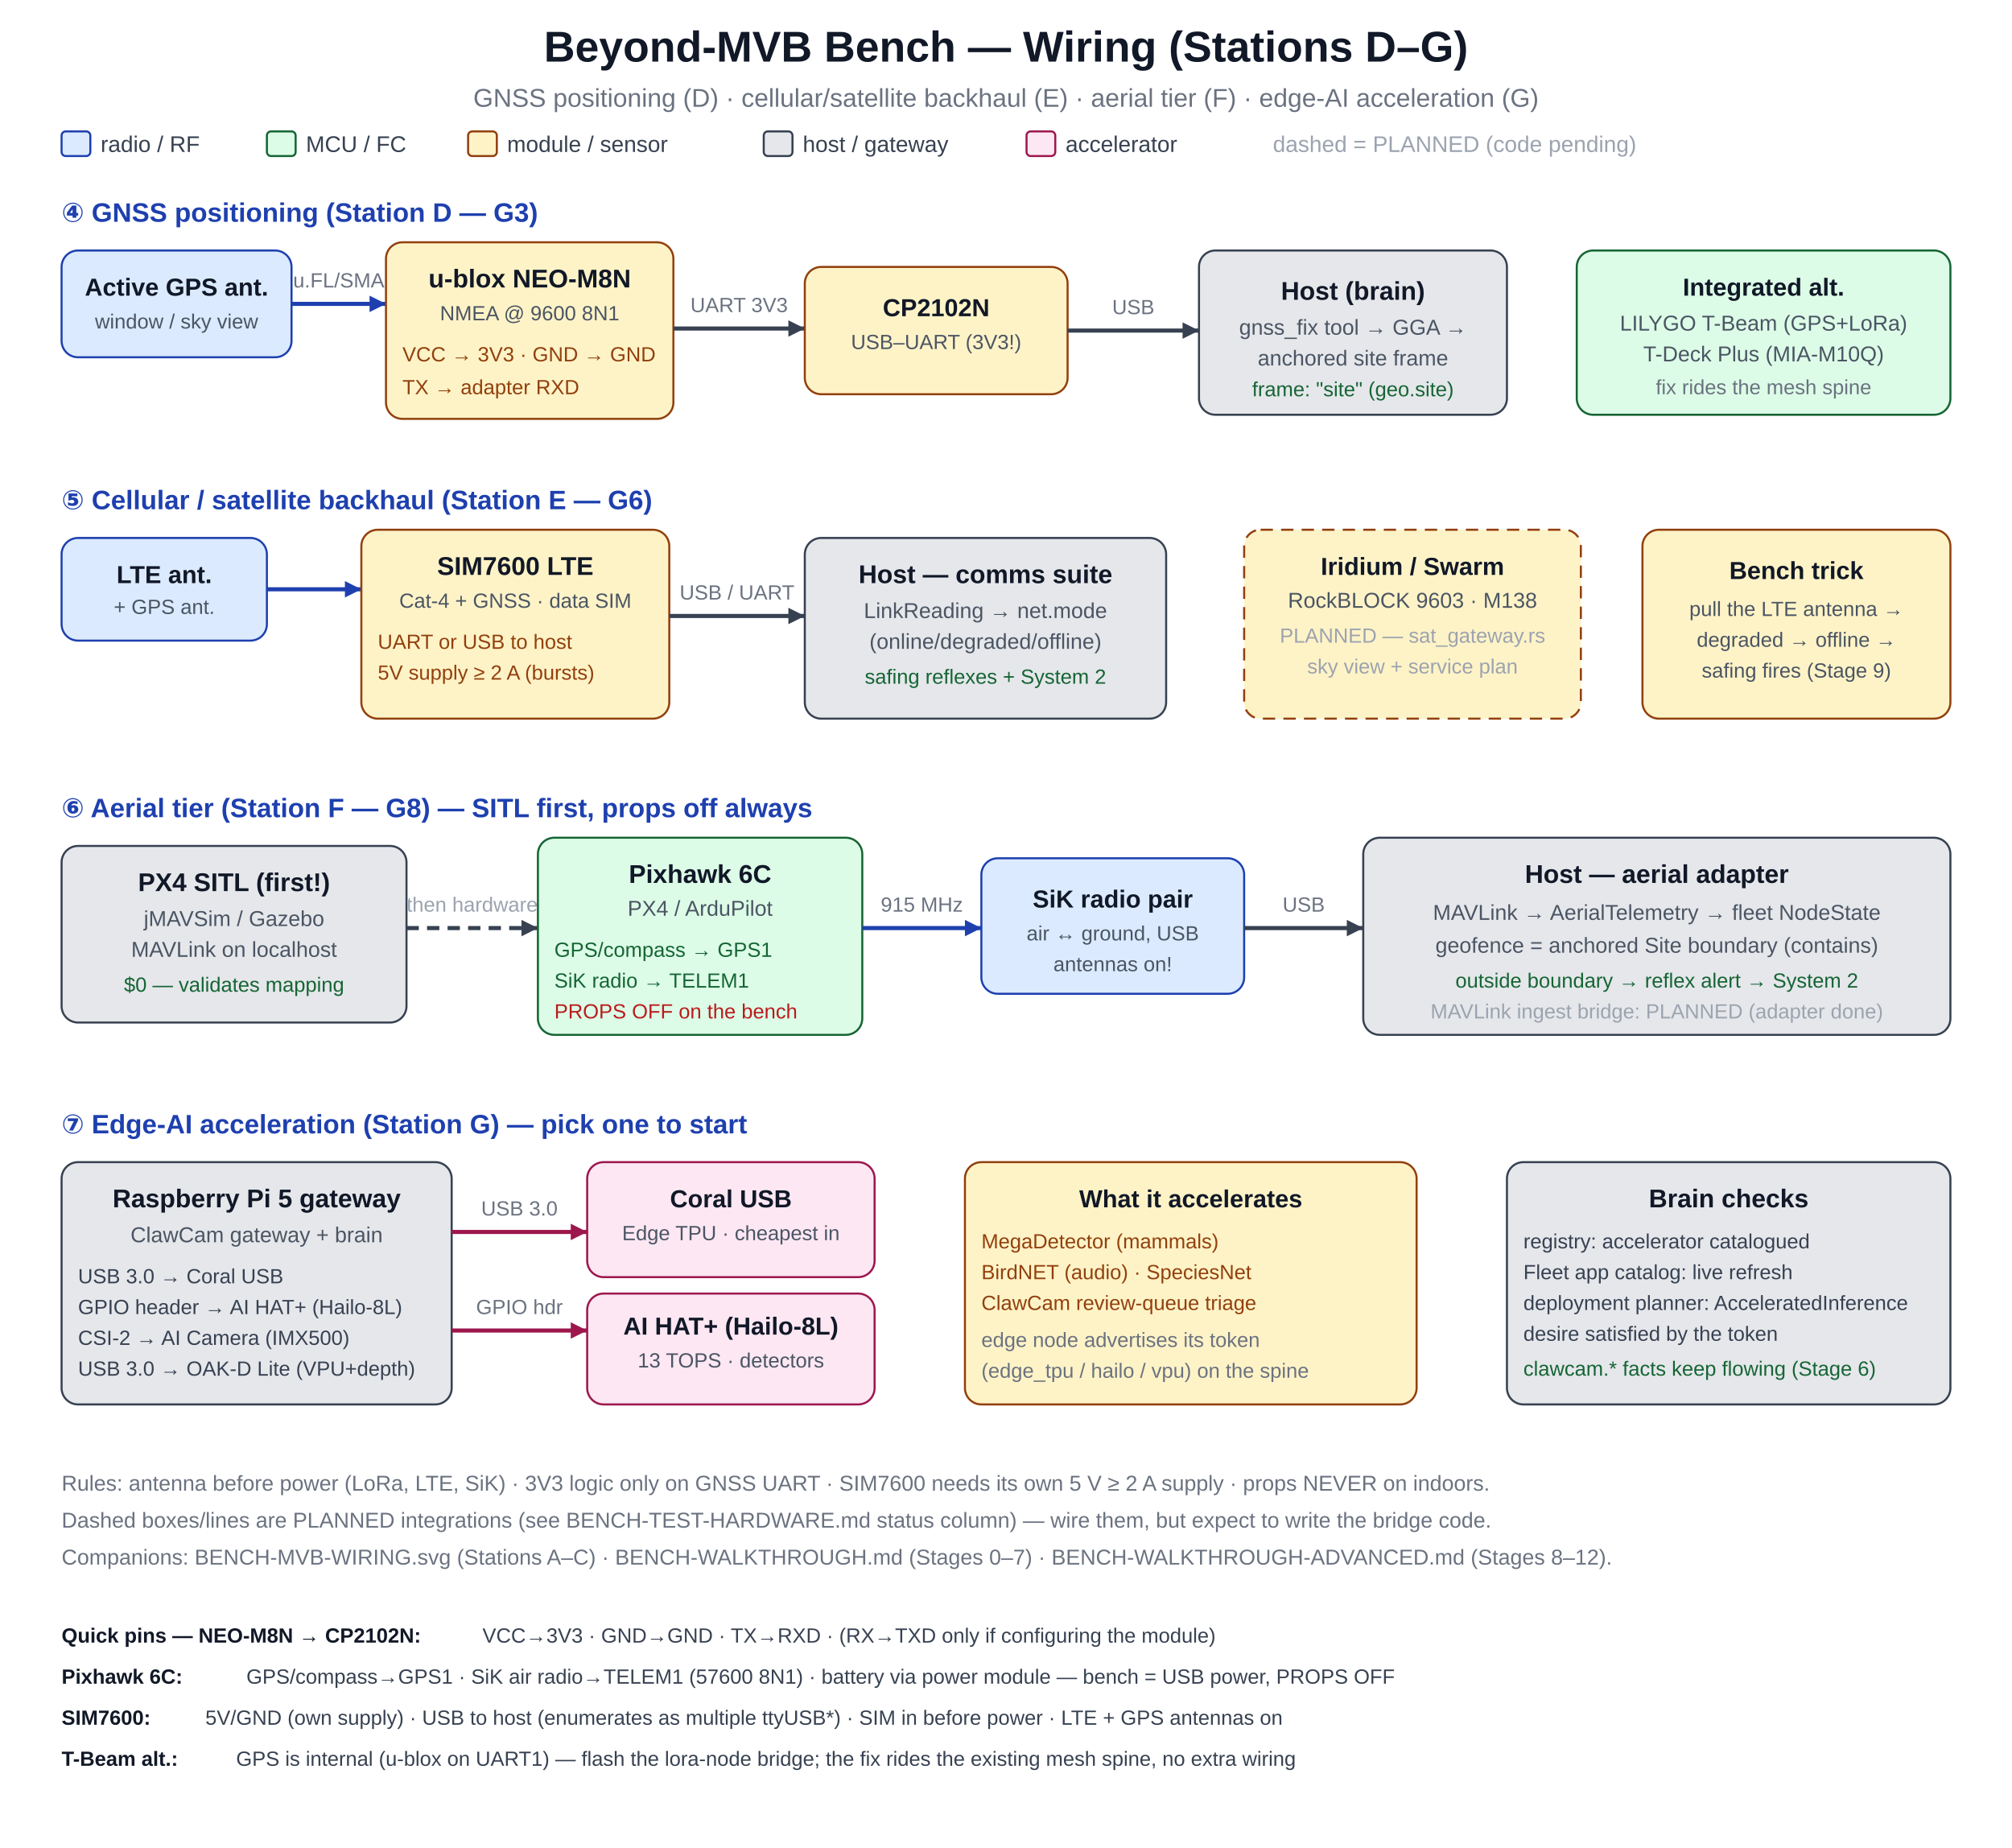
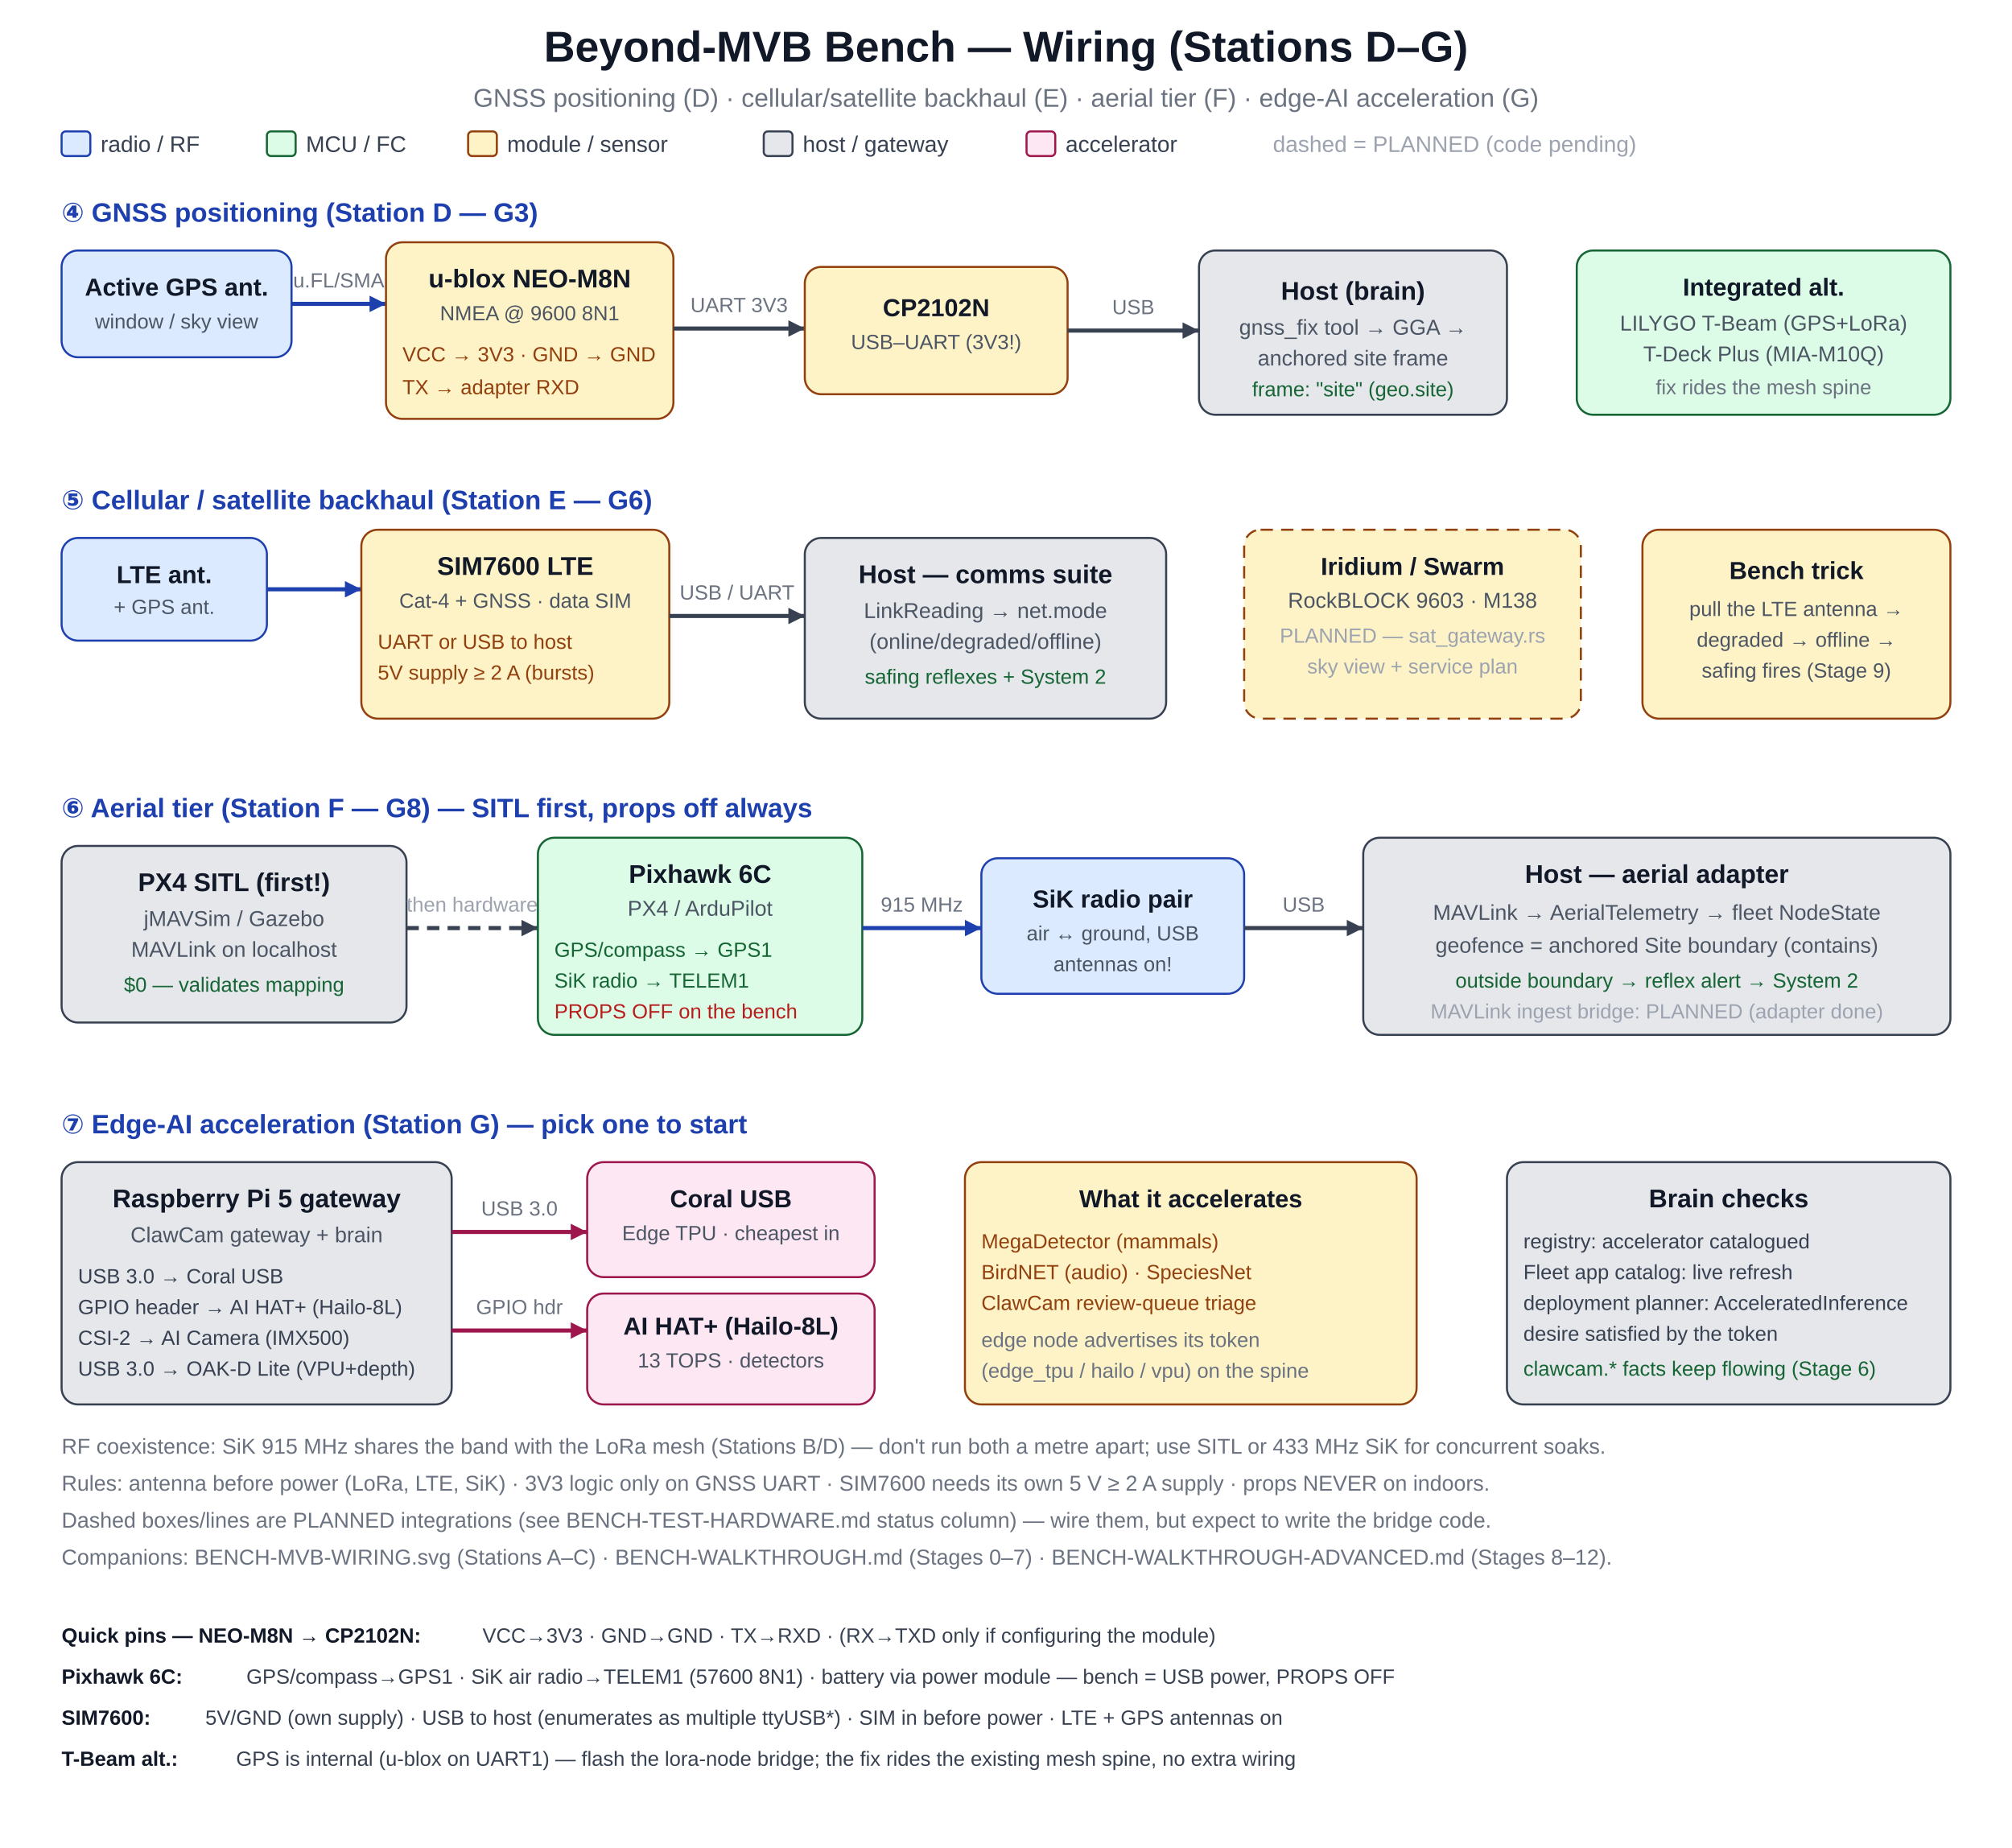
<svg xmlns="http://www.w3.org/2000/svg" viewBox="0 0 980 900" font-family="Segoe UI, Arial, sans-serif">
  <rect x="0" y="0" width="980" height="900" fill="#ffffff" />
  <text x="490" y="30" text-anchor="middle" font-size="21" font-weight="700" fill="#111827">Beyond-MVB Bench — Wiring (Stations D–G)</text>
  <text x="490" y="52" text-anchor="middle" font-size="12.5" fill="#6b7280">GNSS positioning (D) · cellular/satellite backhaul (E) · aerial tier (F) · edge-AI acceleration (G)</text>
  <g font-size="11" fill="#374151">
    <rect x="30" y="64" width="14" height="12" rx="2" fill="#dbeafe" stroke="#1e40af" />
    <text x="49" y="74">radio / RF</text>
    <rect x="130" y="64" width="14" height="12" rx="2" fill="#dcfce7" stroke="#166534" />
    <text x="149" y="74">MCU / FC</text>
    <rect x="228" y="64" width="14" height="12" rx="2" fill="#fef3c7" stroke="#92400e" />
    <text x="247" y="74">module / sensor</text>
    <rect x="372" y="64" width="14" height="12" rx="2" fill="#e5e7eb" stroke="#374151" />
    <text x="391" y="74">host / gateway</text>
    <rect x="500" y="64" width="14" height="12" rx="2" fill="#fce7f3" stroke="#9d174d" />
    <text x="519" y="74">accelerator</text>
    <text x="620" y="74" fill="#9ca3af">dashed = PLANNED (code pending)</text>
  </g>
  <text x="30" y="108" font-size="13" font-weight="700" fill="#1e40af">④ GNSS positioning (Station D — G3)</text>
  <rect x="30" y="122" width="112" height="52" rx="8" fill="#dbeafe" stroke="#1e40af" />
  <text x="86" y="144" text-anchor="middle" font-size="12" font-weight="600" fill="#111827">Active GPS ant.</text>
  <text x="86" y="160" text-anchor="middle" font-size="10" fill="#4b5563">window / sky view</text>
  <line x1="142" y1="148" x2="188" y2="148" stroke="#1e40af" stroke-width="2" />
  <polygon points="188,148 180,144 180,152" fill="#1e40af" />
  <text x="165" y="140" text-anchor="middle" font-size="10" fill="#6b7280">u.FL/SMA</text>
  <rect x="188" y="118" width="140" height="86" rx="8" fill="#fef3c7" stroke="#92400e" />
  <text x="258" y="140" text-anchor="middle" font-size="12.5" font-weight="600" fill="#111827">u-blox NEO-M8N</text>
  <text x="258" y="156" text-anchor="middle" font-size="10" fill="#4b5563">NMEA @ 9600 8N1</text>
  <text x="196" y="176" font-size="10" fill="#92400e">VCC → 3V3 · GND → GND</text>
  <text x="196" y="192" font-size="10" fill="#92400e">TX → adapter RXD</text>
  <line x1="328" y1="160" x2="392" y2="160" stroke="#374151" stroke-width="2" />
  <polygon points="392,160 384,156 384,164" fill="#374151" />
  <text x="360" y="152" text-anchor="middle" font-size="10" fill="#6b7280">UART 3V3</text>
  <rect x="392" y="130" width="128" height="62" rx="8" fill="#fef3c7" stroke="#92400e" />
  <text x="456" y="154" text-anchor="middle" font-size="12" font-weight="600" fill="#111827">CP2102N</text>
  <text x="456" y="170" text-anchor="middle" font-size="10" fill="#4b5563">USB–UART (3V3!)</text>
  <line x1="520" y1="161" x2="584" y2="161" stroke="#374151" stroke-width="2" />
  <polygon points="584,161 576,157 576,165" fill="#374151" />
  <text x="552" y="153" text-anchor="middle" font-size="10" fill="#6b7280">USB</text>
  <rect x="584" y="122" width="150" height="80" rx="8" fill="#e5e7eb" stroke="#374151" />
  <text x="659" y="146" text-anchor="middle" font-size="12.5" font-weight="600" fill="#111827">Host (brain)</text>
  <text x="659" y="163" text-anchor="middle" font-size="10.5" fill="#4b5563">gnss_fix tool → GGA →</text>
  <text x="659" y="178" text-anchor="middle" font-size="10.5" fill="#4b5563">anchored site frame</text>
  <text x="659" y="193" text-anchor="middle" font-size="10" fill="#166534">frame: "site" (geo.site)</text>
  <rect x="768" y="122" width="182" height="80" rx="8" fill="#dcfce7" stroke="#166534" />
  <text x="859" y="144" text-anchor="middle" font-size="12" font-weight="600" fill="#111827">Integrated alt.</text>
  <text x="859" y="161" text-anchor="middle" font-size="10.5" fill="#4b5563">LILYGO T-Beam (GPS+LoRa)</text>
  <text x="859" y="176" text-anchor="middle" font-size="10.5" fill="#4b5563">T-Deck Plus (MIA-M10Q)</text>
  <text x="859" y="192" text-anchor="middle" font-size="10" fill="#6b7280">fix rides the mesh spine</text>
  <text x="30" y="248" font-size="13" font-weight="700" fill="#1e40af">⑤ Cellular / satellite backhaul (Station E — G6)</text>
  <rect x="30" y="262" width="100" height="50" rx="8" fill="#dbeafe" stroke="#1e40af" />
  <text x="80" y="284" text-anchor="middle" font-size="12" font-weight="600" fill="#111827">LTE ant.</text>
  <text x="80" y="299" text-anchor="middle" font-size="10" fill="#4b5563">+ GPS ant.</text>
  <line x1="130" y1="287" x2="176" y2="287" stroke="#1e40af" stroke-width="2" />
  <polygon points="176,287 168,283 168,291" fill="#1e40af" />
  <rect x="176" y="258" width="150" height="92" rx="8" fill="#fef3c7" stroke="#92400e" />
  <text x="251" y="280" text-anchor="middle" font-size="12.5" font-weight="600" fill="#111827">SIM7600 LTE</text>
  <text x="251" y="296" text-anchor="middle" font-size="10" fill="#4b5563">Cat-4 + GNSS · data SIM</text>
  <text x="184" y="316" font-size="10" fill="#92400e">UART or USB to host</text>
  <text x="184" y="331" font-size="10" fill="#92400e">5V supply ≥ 2 A (bursts)</text>
  <line x1="326" y1="300" x2="392" y2="300" stroke="#374151" stroke-width="2" />
  <polygon points="392,300 384,296 384,304" fill="#374151" />
  <text x="359" y="292" text-anchor="middle" font-size="10" fill="#6b7280">USB / UART</text>
  <rect x="392" y="262" width="176" height="88" rx="8" fill="#e5e7eb" stroke="#374151" />
  <text x="480" y="284" text-anchor="middle" font-size="12.5" font-weight="600" fill="#111827">Host — comms suite</text>
  <text x="480" y="301" text-anchor="middle" font-size="10.5" fill="#4b5563">LinkReading → net.mode</text>
  <text x="480" y="316" text-anchor="middle" font-size="10.5" fill="#4b5563">(online/degraded/offline)</text>
  <text x="480" y="333" text-anchor="middle" font-size="10" fill="#166534">safing reflexes + System 2</text>
  <rect x="606" y="258" width="164" height="92" rx="8" fill="#fef3c7" stroke="#92400e" stroke-dasharray="6,4" />
  <text x="688" y="280" text-anchor="middle" font-size="12" font-weight="600" fill="#111827">Iridium / Swarm</text>
  <text x="688" y="296" text-anchor="middle" font-size="10.5" fill="#4b5563">RockBLOCK 9603 · M138</text>
  <text x="688" y="313" text-anchor="middle" font-size="10" fill="#9ca3af">PLANNED — sat_gateway.rs</text>
  <text x="688" y="328" text-anchor="middle" font-size="10" fill="#9ca3af">sky view + service plan</text>
  <rect x="800" y="258" width="150" height="92" rx="8" fill="#fef3c7" stroke="#92400e" />
  <text x="875" y="282" text-anchor="middle" font-size="12" font-weight="600" fill="#111827">Bench trick</text>
  <text x="875" y="300" text-anchor="middle" font-size="10" fill="#4b5563">pull the LTE antenna →</text>
  <text x="875" y="315" text-anchor="middle" font-size="10" fill="#4b5563">degraded → offline →</text>
  <text x="875" y="330" text-anchor="middle" font-size="10" fill="#4b5563">safing fires (Stage 9)</text>
  <text x="30" y="398" font-size="13" font-weight="700" fill="#1e40af">⑥ Aerial tier (Station F — G8) — SITL first, props off always</text>
  <rect x="30" y="412" width="168" height="86" rx="8" fill="#e5e7eb" stroke="#374151" />
  <text x="114" y="434" text-anchor="middle" font-size="12.5" font-weight="600" fill="#111827">PX4 SITL (first!)</text>
  <text x="114" y="451" text-anchor="middle" font-size="10.5" fill="#4b5563">jMAVSim / Gazebo</text>
  <text x="114" y="466" text-anchor="middle" font-size="10.5" fill="#4b5563">MAVLink on localhost</text>
  <text x="114" y="483" text-anchor="middle" font-size="10" fill="#166534">$0 — validates mapping</text>
  <line x1="198" y1="452" x2="262" y2="452" stroke="#374151" stroke-width="2" stroke-dasharray="6,4" />
  <polygon points="262,452 254,448 254,456" fill="#374151" />
  <text x="230" y="444" text-anchor="middle" font-size="10" fill="#9ca3af">then hardware</text>
  <rect x="262" y="408" width="158" height="96" rx="8" fill="#dcfce7" stroke="#166534" />
  <text x="341" y="430" text-anchor="middle" font-size="12.5" font-weight="600" fill="#111827">Pixhawk 6C</text>
  <text x="341" y="446" text-anchor="middle" font-size="10.5" fill="#4b5563">PX4 / ArduPilot</text>
  <text x="270" y="466" font-size="10" fill="#166534">GPS/compass → GPS1</text>
  <text x="270" y="481" font-size="10" fill="#166534">SiK radio → TELEM1</text>
  <text x="270" y="496" font-size="10" fill="#b91c1c">PROPS OFF on the bench</text>
  <line x1="420" y1="452" x2="478" y2="452" stroke="#1e40af" stroke-width="2" />
  <polygon points="478,452 470,448 470,456" fill="#1e40af" />
  <text x="449" y="444" text-anchor="middle" font-size="10" fill="#6b7280">915 MHz</text>
  <rect x="478" y="418" width="128" height="66" rx="8" fill="#dbeafe" stroke="#1e40af" />
  <text x="542" y="442" text-anchor="middle" font-size="12" font-weight="600" fill="#111827">SiK radio pair</text>
  <text x="542" y="458" text-anchor="middle" font-size="10" fill="#4b5563">air ↔ ground, USB</text>
  <text x="542" y="473" text-anchor="middle" font-size="10" fill="#4b5563">antennas on!</text>
  <line x1="606" y1="452" x2="664" y2="452" stroke="#374151" stroke-width="2" />
  <polygon points="664,452 656,448 656,456" fill="#374151" />
  <text x="635" y="444" text-anchor="middle" font-size="10" fill="#6b7280">USB</text>
  <rect x="664" y="408" width="286" height="96" rx="8" fill="#e5e7eb" stroke="#374151" />
  <text x="807" y="430" text-anchor="middle" font-size="12.5" font-weight="600" fill="#111827">Host — aerial adapter</text>
  <text x="807" y="448" text-anchor="middle" font-size="10.5" fill="#4b5563">MAVLink → AerialTelemetry → fleet NodeState</text>
  <text x="807" y="464" text-anchor="middle" font-size="10.5" fill="#4b5563">geofence = anchored Site boundary (contains)</text>
  <text x="807" y="481" text-anchor="middle" font-size="10" fill="#166534">outside boundary → reflex alert → System 2</text>
  <text x="807" y="496" text-anchor="middle" font-size="10" fill="#9ca3af">MAVLink ingest bridge: PLANNED (adapter done)</text>
  <text x="30" y="552" font-size="13" font-weight="700" fill="#1e40af">⑦ Edge-AI acceleration (Station G) — pick one to start</text>
  <rect x="30" y="566" width="190" height="118" rx="8" fill="#e5e7eb" stroke="#374151" />
  <text x="125" y="588" text-anchor="middle" font-size="12.5" font-weight="600" fill="#111827">Raspberry Pi 5 gateway</text>
  <text x="125" y="605" text-anchor="middle" font-size="10.5" fill="#4b5563">ClawCam gateway + brain</text>
  <text x="38" y="625" font-size="10" fill="#374151">USB 3.0 → Coral USB</text>
  <text x="38" y="640" font-size="10" fill="#374151">GPIO header → AI HAT+ (Hailo-8L)</text>
  <text x="38" y="655" font-size="10" fill="#374151">CSI-2 → AI Camera (IMX500)</text>
  <text x="38" y="670" font-size="10" fill="#374151">USB 3.0 → OAK-D Lite (VPU+depth)</text>
  <line x1="220" y1="600" x2="286" y2="600" stroke="#9d174d" stroke-width="2" />
  <polygon points="286,600 278,596 278,604" fill="#9d174d" />
  <text x="253" y="592" text-anchor="middle" font-size="10" fill="#6b7280">USB 3.0</text>
  <rect x="286" y="566" width="140" height="56" rx="8" fill="#fce7f3" stroke="#9d174d" />
  <text x="356" y="588" text-anchor="middle" font-size="12" font-weight="600" fill="#111827">Coral USB</text>
  <text x="356" y="604" text-anchor="middle" font-size="10" fill="#4b5563">Edge TPU · cheapest in</text>
  <line x1="220" y1="648" x2="286" y2="648" stroke="#9d174d" stroke-width="2" />
  <polygon points="286,648 278,644 278,652" fill="#9d174d" />
  <text x="253" y="640" text-anchor="middle" font-size="10" fill="#6b7280">GPIO hdr</text>
  <rect x="286" y="630" width="140" height="54" rx="8" fill="#fce7f3" stroke="#9d174d" />
  <text x="356" y="650" text-anchor="middle" font-size="12" font-weight="600" fill="#111827">AI HAT+ (Hailo-8L)</text>
  <text x="356" y="666" text-anchor="middle" font-size="10" fill="#4b5563">13 TOPS · detectors</text>
  <rect x="470" y="566" width="220" height="118" rx="8" fill="#fef3c7" stroke="#92400e" />
  <text x="580" y="588" text-anchor="middle" font-size="12" font-weight="600" fill="#111827">What it accelerates</text>
  <text x="478" y="608" font-size="10" fill="#92400e">MegaDetector (mammals)</text>
  <text x="478" y="623" font-size="10" fill="#92400e">BirdNET (audio) · SpeciesNet</text>
  <text x="478" y="638" font-size="10" fill="#92400e">ClawCam review-queue triage</text>
  <text x="478" y="656" font-size="10" fill="#6b7280">edge node advertises its token</text>
  <text x="478" y="671" font-size="10" fill="#6b7280">(edge_tpu / hailo / vpu) on the spine</text>
  <rect x="734" y="566" width="216" height="118" rx="8" fill="#e5e7eb" stroke="#374151" />
  <text x="842" y="588" text-anchor="middle" font-size="12.5" font-weight="600" fill="#111827">Brain checks</text>
  <text x="742" y="608" font-size="10" fill="#374151">registry: accelerator catalogued</text>
  <text x="742" y="623" font-size="10" fill="#374151">Fleet app catalog: live refresh</text>
  <text x="742" y="638" font-size="10" fill="#374151">deployment planner: AcceleratedInference</text>
  <text x="742" y="653" font-size="10" fill="#374151">desire satisfied by the token</text>
  <text x="742" y="670" font-size="10" fill="#166534">clawcam.* facts keep flowing (Stage 6)</text>
  <g font-size="10.5" fill="#6b7280">
    <text x="30" y="726">Rules: antenna before power (LoRa, LTE, SiK) · 3V3 logic only on GNSS UART · SIM7600 needs its own 5 V ≥ 2 A supply · props NEVER on indoors.</text>
+     <text x="30" y="708">RF coexistence: SiK 915 MHz shares the band with the LoRa mesh (Stations B/D) — don't run both a metre apart; use SITL or 433 MHz SiK for concurrent soaks.</text>
    <text x="30" y="744">Dashed boxes/lines are PLANNED integrations (see BENCH-TEST-HARDWARE.md status column) — wire them, but expect to write the bridge code.</text>
    <text x="30" y="762">Companions: BENCH-MVB-WIRING.svg (Stations A–C) · BENCH-WALKTHROUGH.md (Stages 0–7) · BENCH-WALKTHROUGH-ADVANCED.md (Stages 8–12).</text>
  </g>
  <g font-size="10" fill="#374151">
    <text x="30" y="800" font-weight="700" fill="#111827">Quick pins — NEO-M8N → CP2102N:</text>
    <text x="235" y="800">VCC→3V3 · GND→GND · TX→RXD · (RX→TXD only if configuring the module)</text>
    <text x="30" y="820" font-weight="700" fill="#111827">Pixhawk 6C:</text>
    <text x="120" y="820">GPS/compass→GPS1 · SiK air radio→TELEM1 (57600 8N1) · battery via power module — bench = USB power, PROPS OFF</text>
    <text x="30" y="840" font-weight="700" fill="#111827">SIM7600:</text>
    <text x="100" y="840">5V/GND (own supply) · USB to host (enumerates as multiple ttyUSB*) · SIM in before power · LTE + GPS antennas on</text>
    <text x="30" y="860" font-weight="700" fill="#111827">T-Beam alt.:</text>
    <text x="115" y="860">GPS is internal (u-blox on UART1) — flash the lora-node bridge; the fix rides the existing mesh spine, no extra wiring</text>
  </g>
</svg>
